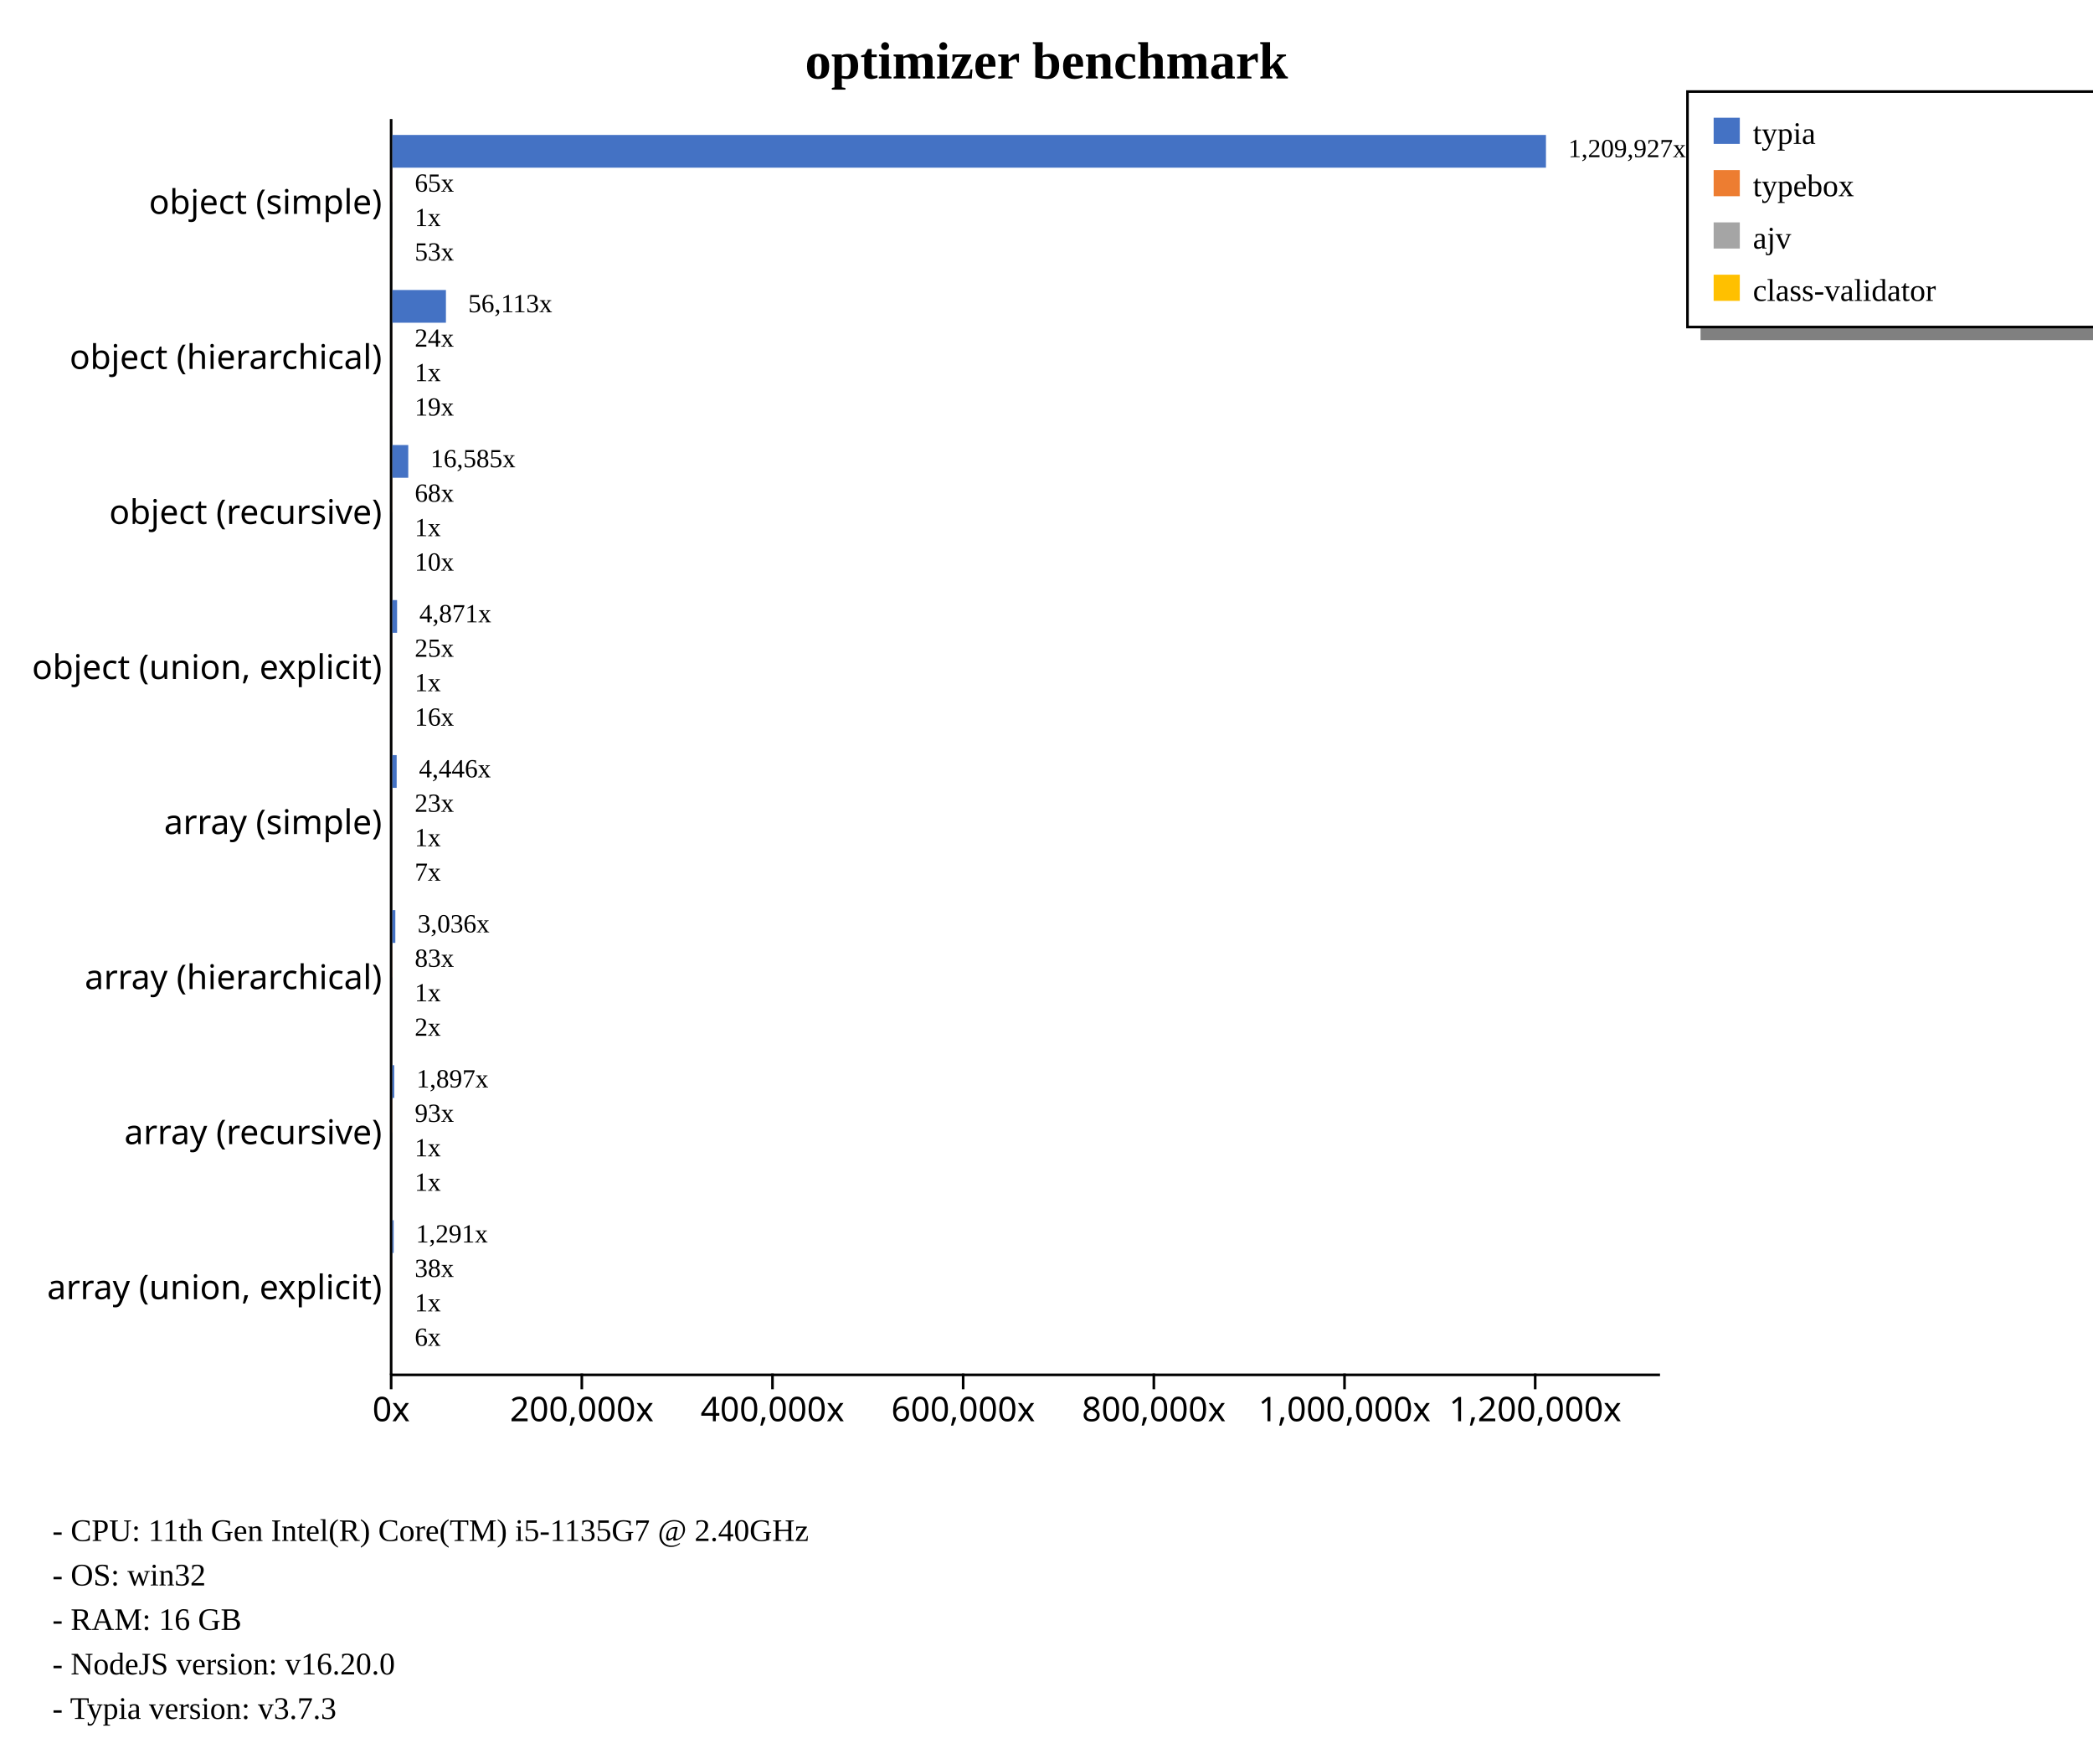
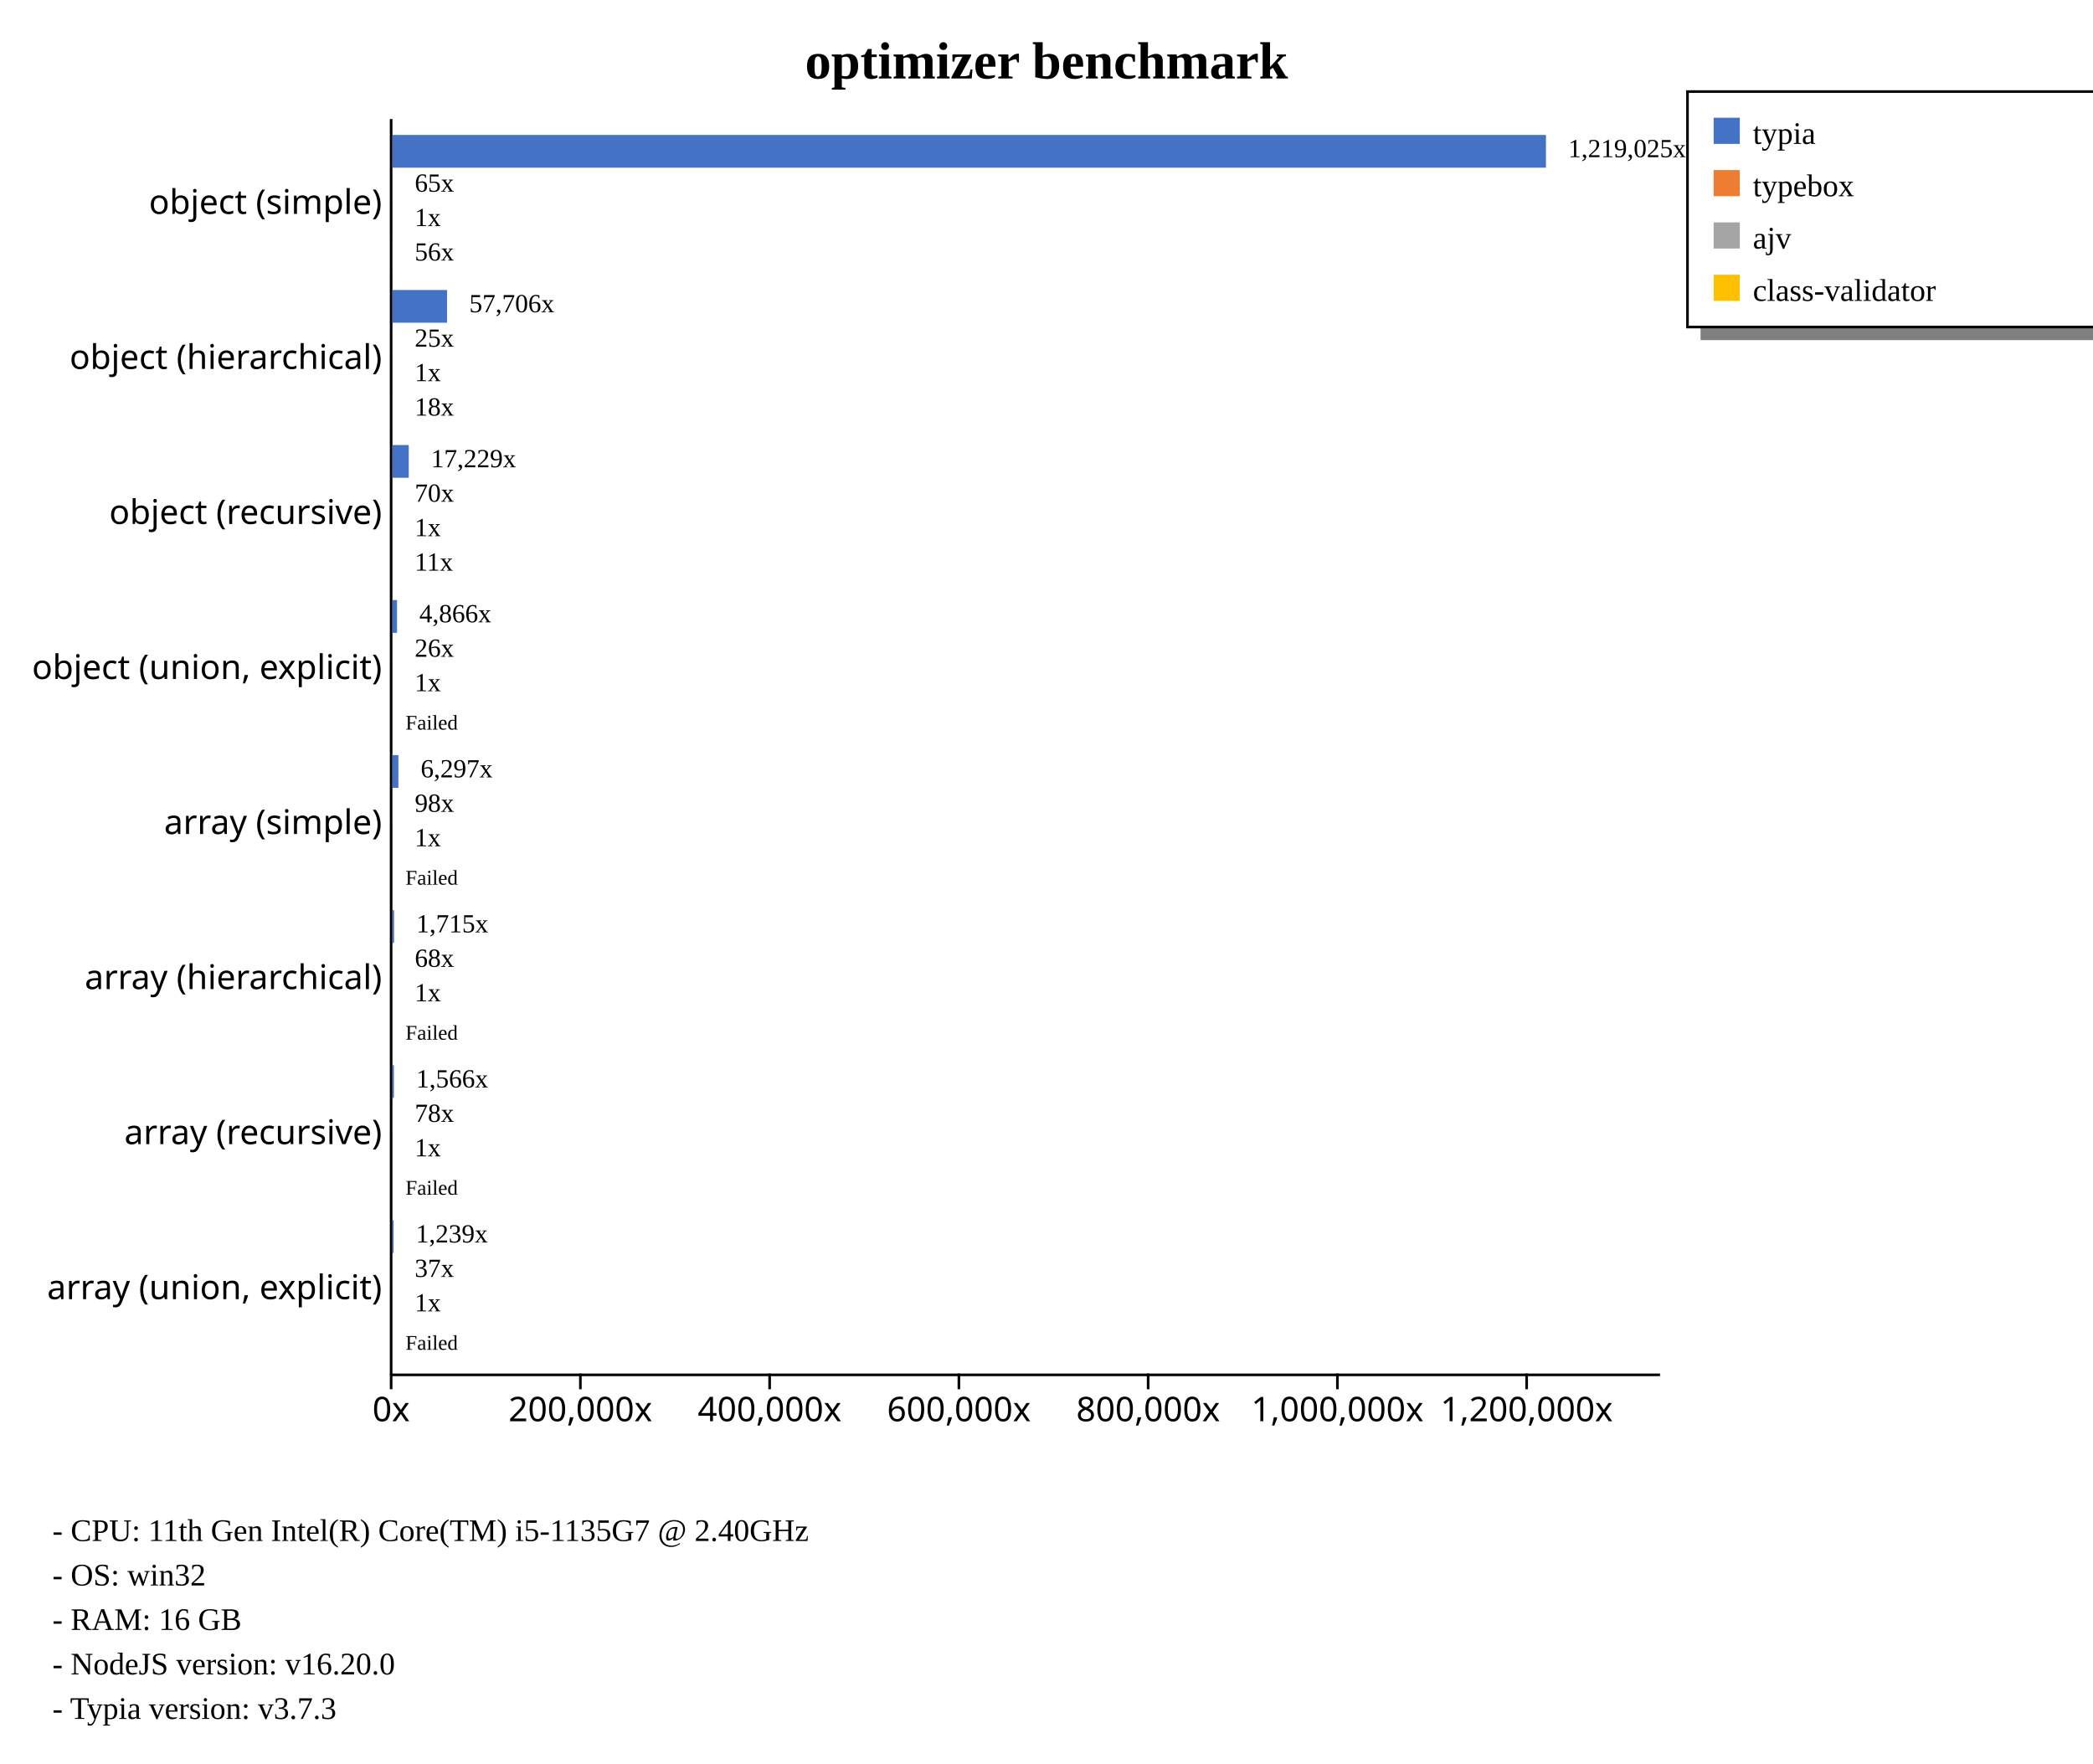
<svg xmlns="http://www.w3.org/2000/svg" width="800" height="674" style="background-color: white;">
  <g class="y axis" transform="translate(149,45)" fill="none" font-size="10" font-family="sans-serif" text-anchor="end" style="font-size: 13px;">
    <path class="domain" stroke="currentColor" d="M0.5,0.5V480.5" />
    <g class="tick" opacity="1" transform="translate(0,32.59259)" style="font-size: 13px;">
      <line stroke="currentColor" x2="0" />
      <text fill="currentColor" x="-3" dy="0.32em">object (simple)    </text>
    </g>
    <g class="tick" opacity="1" transform="translate(0,91.85185)" style="font-size: 13px;">
      <line stroke="currentColor" x2="0" />
      <text fill="currentColor" x="-3" dy="0.32em">object (hierarchical)    </text>
    </g>
    <g class="tick" opacity="1" transform="translate(0,151.1111)" style="font-size: 13px;">
      <line stroke="currentColor" x2="0" />
      <text fill="currentColor" x="-3" dy="0.32em">object (recursive)    </text>
    </g>
    <g class="tick" opacity="1" transform="translate(0,210.3704)" style="font-size: 13px;">
      <line stroke="currentColor" x2="0" />
      <text fill="currentColor" x="-3" dy="0.32em">object (union, explicit)    </text>
    </g>
    <g class="tick" opacity="1" transform="translate(0,269.6296)" style="font-size: 13px;">
      <line stroke="currentColor" x2="0" />
      <text fill="currentColor" x="-3" dy="0.32em">array (simple)    </text>
    </g>
    <g class="tick" opacity="1" transform="translate(0,328.8889)" style="font-size: 13px;">
      <line stroke="currentColor" x2="0" />
      <text fill="currentColor" x="-3" dy="0.32em">array (hierarchical)    </text>
    </g>
    <g class="tick" opacity="1" transform="translate(0,388.1481)" style="font-size: 13px;">
      <line stroke="currentColor" x2="0" />
      <text fill="currentColor" x="-3" dy="0.32em">array (recursive)    </text>
    </g>
    <g class="tick" opacity="1" transform="translate(0,447.4074)" style="font-size: 13px;">
      <line stroke="currentColor" x2="0" />
      <text fill="currentColor" x="-3" dy="0.32em">array (union, explicit)    </text>
    </g>
  </g>
  <g class="x axis" transform="translate(149,525)" fill="none" font-size="10" font-family="sans-serif" text-anchor="middle" style="font-size: 13px;">
    <path class="domain" stroke="currentColor" d="M0.5,0.5H485.5" />
    <g class="tick" opacity="1" transform="translate(0.5,0)" style="font-size: 13px;">
      <line stroke="currentColor" y2="6" />
      <text fill="currentColor" y="9" dy="0.71em">0x</text>
    </g>
-     <g class="tick" opacity="1" transform="translate(73.38191,0)" style="font-size: 13px;">
+     <g class="tick" opacity="1" transform="translate(72.83801,0)" style="font-size: 13px;">
      <line stroke="currentColor" y2="6" />
      <text fill="currentColor" y="9" dy="0.71em">200,000x</text>
    </g>
-     <g class="tick" opacity="1" transform="translate(146.2638,0)" style="font-size: 13px;">
+     <g class="tick" opacity="1" transform="translate(145.176,0)" style="font-size: 13px;">
      <line stroke="currentColor" y2="6" />
      <text fill="currentColor" y="9" dy="0.71em">400,000x</text>
    </g>
-     <g class="tick" opacity="1" transform="translate(219.1457,0)" style="font-size: 13px;">
+     <g class="tick" opacity="1" transform="translate(217.514,0)" style="font-size: 13px;">
      <line stroke="currentColor" y2="6" />
      <text fill="currentColor" y="9" dy="0.71em">600,000x</text>
    </g>
-     <g class="tick" opacity="1" transform="translate(292.0277,0)" style="font-size: 13px;">
+     <g class="tick" opacity="1" transform="translate(289.852,0)" style="font-size: 13px;">
      <line stroke="currentColor" y2="6" />
      <text fill="currentColor" y="9" dy="0.71em">800,000x</text>
    </g>
-     <g class="tick" opacity="1" transform="translate(364.9096,0)" style="font-size: 13px;">
+     <g class="tick" opacity="1" transform="translate(362.19,0)" style="font-size: 13px;">
      <line stroke="currentColor" y2="6" />
      <text fill="currentColor" y="9" dy="0.71em">1,000,000x</text>
    </g>
-     <g class="tick" opacity="1" transform="translate(437.7915,0)" style="font-size: 13px;">
+     <g class="tick" opacity="1" transform="translate(434.528,0)" style="font-size: 13px;">
      <line stroke="currentColor" y2="6" />
      <text fill="currentColor" y="9" dy="0.71em">1,200,000x</text>
    </g>
  </g>
  <text transform="translate(400, 30)" style="text-anchor: middle; font-size: 20px; font-weight: bold;">optimizer benchmark</text>
  <rect x="650" y="125" width="230" height="5" fill="gray" />
  <rect x="645" y="35" width="230" height="90" fill="none" stroke="black" />
  <rect x="655" y="45" width="10" height="10" style="fill: #4472c4;" />
  <text x="670" y="55" style="font-size: 12px;">typia</text>
  <rect x="655" y="65" width="10" height="10" style="fill: #ed7d31;" />
  <text x="670" y="75" style="font-size: 12px;">typebox</text>
  <rect x="655" y="85" width="10" height="10" style="fill: #a5a5a5;" />
  <text x="670" y="95" style="font-size: 12px;">ajv</text>
  <rect x="655" y="105" width="10" height="10" style="fill: #ffc000;" />
  <text x="670" y="115" style="font-size: 12px;">class-validator</text>
  <text x="20" y="589" style="font-size: 12px;">  - CPU: 11th Gen Intel(R) Core(TM) i5-1135G7 @ 2.40GHz</text>
  <text x="20" y="606" style="font-size: 12px;">  - OS: win32</text>
  <text x="20" y="623" style="font-size: 12px;">  - RAM: 16 GB</text>
  <text x="20" y="640" style="font-size: 12px;">  - NodeJS version: v16.20.0</text>
  <text x="20" y="657" style="font-size: 12px;">  - Typia version: v3.7.3</text>
  <g style="font-size: 13px;">
    <g style="font-size: 13px;">
      <rect x="150" y="51.584" width="440.909" height="12.51" fill="#4472c4" />
      <rect x="150" y="64.753" width="0.024" height="12.51" fill="#ed7d31" />
      <rect x="150" y="77.922" width="0" height="12.51" fill="#a5a5a5" />
-       <rect x="150" y="91.091" width="0.019" height="12.51" fill="#ffc000" />
-       <text class="label" x="599.409" y="60.084" font-size="10px">1,209,927x</text>
+       <rect x="150" y="91.091" width="0.02" height="12.51" fill="#ffc000" />
+       <text class="label" x="599.409" y="60.084" font-size="10px">1,219,025x</text>
      <text class="label" x="158.524" y="73.253" font-size="10px">65x</text>
      <text class="label" x="158.5" y="86.422" font-size="10px">1x</text>
-       <text class="label" x="158.519" y="99.591" font-size="10px">53x</text>
+       <text class="label" x="158.52" y="99.591" font-size="10px">56x</text>
      <text class="label" x="595.909" y="61.584" font-size="8px" />
      <text class="label" x="155.024" y="74.753" font-size="8px" />
      <text class="label" x="155" y="87.922" font-size="8px" />
-       <text class="label" x="155.019" y="101.091" font-size="8px" />
+       <text class="label" x="155.02" y="101.091" font-size="8px" />
    </g>
    <g style="font-size: 13px;">
-       <rect x="150" y="110.844" width="20.448" height="12.51" fill="#4472c4" />
+       <rect x="150" y="110.844" width="20.872" height="12.51" fill="#4472c4" />
      <rect x="150" y="124.012" width="0.009" height="12.51" fill="#ed7d31" />
      <rect x="150" y="137.181" width="0" height="12.51" fill="#a5a5a5" />
      <rect x="150" y="150.35" width="0.007" height="12.51" fill="#ffc000" />
-       <text class="label" x="178.948" y="119.344" font-size="10px">56,113x</text>
-       <text class="label" x="158.509" y="132.512" font-size="10px">24x</text>
+       <text class="label" x="179.372" y="119.344" font-size="10px">57,706x</text>
+       <text class="label" x="158.509" y="132.512" font-size="10px">25x</text>
      <text class="label" x="158.5" y="145.681" font-size="10px">1x</text>
-       <text class="label" x="158.507" y="158.85" font-size="10px">19x</text>
-       <text class="label" x="175.448" y="120.844" font-size="8px" />
+       <text class="label" x="158.507" y="158.85" font-size="10px">18x</text>
+       <text class="label" x="175.872" y="120.844" font-size="8px" />
      <text class="label" x="155.009" y="134.012" font-size="8px" />
      <text class="label" x="155" y="147.181" font-size="8px" />
      <text class="label" x="155.007" y="160.35" font-size="8px" />
    </g>
    <g style="font-size: 13px;">
-       <rect x="150" y="170.103" width="6.044" height="12.51" fill="#4472c4" />
+       <rect x="150" y="170.103" width="6.231" height="12.51" fill="#4472c4" />
      <rect x="150" y="183.272" width="0.025" height="12.51" fill="#ed7d31" />
      <rect x="150" y="196.44" width="0" height="12.51" fill="#a5a5a5" />
      <rect x="150" y="209.609" width="0.004" height="12.51" fill="#ffc000" />
-       <text class="label" x="164.544" y="178.603" font-size="10px">16,585x</text>
-       <text class="label" x="158.525" y="191.772" font-size="10px">68x</text>
+       <text class="label" x="164.731" y="178.603" font-size="10px">17,229x</text>
+       <text class="label" x="158.525" y="191.772" font-size="10px">70x</text>
      <text class="label" x="158.5" y="204.94" font-size="10px">1x</text>
-       <text class="label" x="158.504" y="218.109" font-size="10px">10x</text>
-       <text class="label" x="161.044" y="180.103" font-size="8px" />
+       <text class="label" x="158.504" y="218.109" font-size="10px">11x</text>
+       <text class="label" x="161.231" y="180.103" font-size="8px" />
      <text class="label" x="155.025" y="193.272" font-size="8px" />
      <text class="label" x="155" y="206.44" font-size="8px" />
      <text class="label" x="155.004" y="219.609" font-size="8px" />
    </g>
    <g style="font-size: 13px;">
-       <rect x="150" y="229.362" width="1.775" height="12.51" fill="#4472c4" />
+       <rect x="150" y="229.362" width="1.76" height="12.51" fill="#4472c4" />
      <rect x="150" y="242.531" width="0.009" height="12.51" fill="#ed7d31" />
      <rect x="150" y="255.7" width="0" height="12.51" fill="#a5a5a5" />
-       <rect x="150" y="268.868" width="0.006" height="12.51" fill="#ffc000" />
-       <text class="label" x="160.275" y="237.862" font-size="10px">4,871x</text>
-       <text class="label" x="158.509" y="251.031" font-size="10px">25x</text>
+       <rect x="150" y="268.868" width="0" height="12.51" fill="#ffc000" />
+       <text class="label" x="160.26" y="237.862" font-size="10px">4,866x</text>
+       <text class="label" x="158.509" y="251.031" font-size="10px">26x</text>
      <text class="label" x="158.5" y="264.2" font-size="10px">1x</text>
-       <text class="label" x="158.506" y="277.368" font-size="10px">16x</text>
-       <text class="label" x="156.775" y="239.362" font-size="8px" />
+       <text class="label" x="158.5" y="277.368" font-size="10px" />
+       <text class="label" x="156.76" y="239.362" font-size="8px" />
      <text class="label" x="155.009" y="252.531" font-size="8px" />
      <text class="label" x="155" y="265.7" font-size="8px" />
-       <text class="label" x="155.006" y="278.868" font-size="8px" />
+       <text class="label" x="155" y="278.868" font-size="8px">Failed</text>
    </g>
    <g style="font-size: 13px;">
-       <rect x="150" y="288.621" width="1.62" height="12.51" fill="#4472c4" />
-       <rect x="150" y="301.79" width="0.009" height="12.51" fill="#ed7d31" />
+       <rect x="150" y="288.621" width="2.277" height="12.51" fill="#4472c4" />
+       <rect x="150" y="301.79" width="0.035" height="12.51" fill="#ed7d31" />
      <rect x="150" y="314.959" width="0" height="12.51" fill="#a5a5a5" />
-       <rect x="150" y="328.128" width="0.002" height="12.51" fill="#ffc000" />
-       <text class="label" x="160.12" y="297.121" font-size="10px">4,446x</text>
-       <text class="label" x="158.509" y="310.29" font-size="10px">23x</text>
+       <rect x="150" y="328.128" width="0" height="12.51" fill="#ffc000" />
+       <text class="label" x="160.777" y="297.121" font-size="10px">6,297x</text>
+       <text class="label" x="158.535" y="310.29" font-size="10px">98x</text>
      <text class="label" x="158.5" y="323.459" font-size="10px">1x</text>
-       <text class="label" x="158.502" y="336.628" font-size="10px">7x</text>
-       <text class="label" x="156.62" y="298.621" font-size="8px" />
-       <text class="label" x="155.009" y="311.79" font-size="8px" />
+       <text class="label" x="158.5" y="336.628" font-size="10px" />
+       <text class="label" x="157.277" y="298.621" font-size="8px" />
+       <text class="label" x="155.035" y="311.79" font-size="8px" />
      <text class="label" x="155" y="324.959" font-size="8px" />
-       <text class="label" x="155.002" y="338.128" font-size="8px" />
+       <text class="label" x="155" y="338.128" font-size="8px">Failed</text>
    </g>
    <g style="font-size: 13px;">
-       <rect x="150" y="347.881" width="1.106" height="12.51" fill="#4472c4" />
-       <rect x="150" y="361.049" width="0.03" height="12.51" fill="#ed7d31" />
+       <rect x="150" y="347.881" width="0.62" height="12.51" fill="#4472c4" />
+       <rect x="150" y="361.049" width="0.025" height="12.51" fill="#ed7d31" />
      <rect x="150" y="374.218" width="0" height="12.51" fill="#a5a5a5" />
-       <rect x="150" y="387.387" width="0.001" height="12.51" fill="#ffc000" />
-       <text class="label" x="159.606" y="356.381" font-size="10px">3,036x</text>
-       <text class="label" x="158.53" y="369.549" font-size="10px">83x</text>
+       <rect x="150" y="387.387" width="0" height="12.51" fill="#ffc000" />
+       <text class="label" x="159.12" y="356.381" font-size="10px">1,715x</text>
+       <text class="label" x="158.525" y="369.549" font-size="10px">68x</text>
      <text class="label" x="158.5" y="382.718" font-size="10px">1x</text>
-       <text class="label" x="158.501" y="395.887" font-size="10px">2x</text>
-       <text class="label" x="156.106" y="357.881" font-size="8px" />
-       <text class="label" x="155.03" y="371.049" font-size="8px" />
+       <text class="label" x="158.5" y="395.887" font-size="10px" />
+       <text class="label" x="155.62" y="357.881" font-size="8px" />
+       <text class="label" x="155.025" y="371.049" font-size="8px" />
      <text class="label" x="155" y="384.218" font-size="8px" />
-       <text class="label" x="155.001" y="397.387" font-size="8px" />
+       <text class="label" x="155" y="397.387" font-size="8px">Failed</text>
    </g>
    <g style="font-size: 13px;">
-       <rect x="150" y="407.14" width="0.691" height="12.51" fill="#4472c4" />
-       <rect x="150" y="420.309" width="0.034" height="12.51" fill="#ed7d31" />
+       <rect x="150" y="407.14" width="0.567" height="12.51" fill="#4472c4" />
+       <rect x="150" y="420.309" width="0.028" height="12.51" fill="#ed7d31" />
      <rect x="150" y="433.477" width="0" height="12.51" fill="#a5a5a5" />
      <rect x="150" y="446.646" width="0" height="12.51" fill="#ffc000" />
-       <text class="label" x="159.191" y="415.64" font-size="10px">1,897x</text>
-       <text class="label" x="158.534" y="428.809" font-size="10px">93x</text>
+       <text class="label" x="159.067" y="415.64" font-size="10px">1,566x</text>
+       <text class="label" x="158.528" y="428.809" font-size="10px">78x</text>
      <text class="label" x="158.5" y="441.977" font-size="10px">1x</text>
-       <text class="label" x="158.5" y="455.146" font-size="10px">1x</text>
-       <text class="label" x="155.691" y="417.14" font-size="8px" />
-       <text class="label" x="155.034" y="430.309" font-size="8px" />
+       <text class="label" x="158.5" y="455.146" font-size="10px" />
+       <text class="label" x="155.567" y="417.14" font-size="8px" />
+       <text class="label" x="155.028" y="430.309" font-size="8px" />
      <text class="label" x="155" y="443.477" font-size="8px" />
-       <text class="label" x="155" y="456.646" font-size="8px" />
+       <text class="label" x="155" y="456.646" font-size="8px">Failed</text>
    </g>
    <g style="font-size: 13px;">
-       <rect x="150" y="466.399" width="0.47" height="12.51" fill="#4472c4" />
-       <rect x="150" y="479.568" width="0.014" height="12.51" fill="#ed7d31" />
+       <rect x="150" y="466.399" width="0.448" height="12.51" fill="#4472c4" />
+       <rect x="150" y="479.568" width="0.013" height="12.51" fill="#ed7d31" />
      <rect x="150" y="492.737" width="0" height="12.51" fill="#a5a5a5" />
-       <rect x="150" y="505.905" width="0.002" height="12.51" fill="#ffc000" />
-       <text class="label" x="158.97" y="474.899" font-size="10px">1,291x</text>
-       <text class="label" x="158.514" y="488.068" font-size="10px">38x</text>
+       <rect x="150" y="505.905" width="0" height="12.51" fill="#ffc000" />
+       <text class="label" x="158.948" y="474.899" font-size="10px">1,239x</text>
+       <text class="label" x="158.513" y="488.068" font-size="10px">37x</text>
      <text class="label" x="158.5" y="501.237" font-size="10px">1x</text>
-       <text class="label" x="158.502" y="514.405" font-size="10px">6x</text>
-       <text class="label" x="155.47" y="476.399" font-size="8px" />
-       <text class="label" x="155.014" y="489.568" font-size="8px" />
+       <text class="label" x="158.5" y="514.405" font-size="10px" />
+       <text class="label" x="155.448" y="476.399" font-size="8px" />
+       <text class="label" x="155.013" y="489.568" font-size="8px" />
      <text class="label" x="155" y="502.737" font-size="8px" />
-       <text class="label" x="155.002" y="515.905" font-size="8px" />
+       <text class="label" x="155" y="515.905" font-size="8px">Failed</text>
    </g>
  </g>
</svg>
